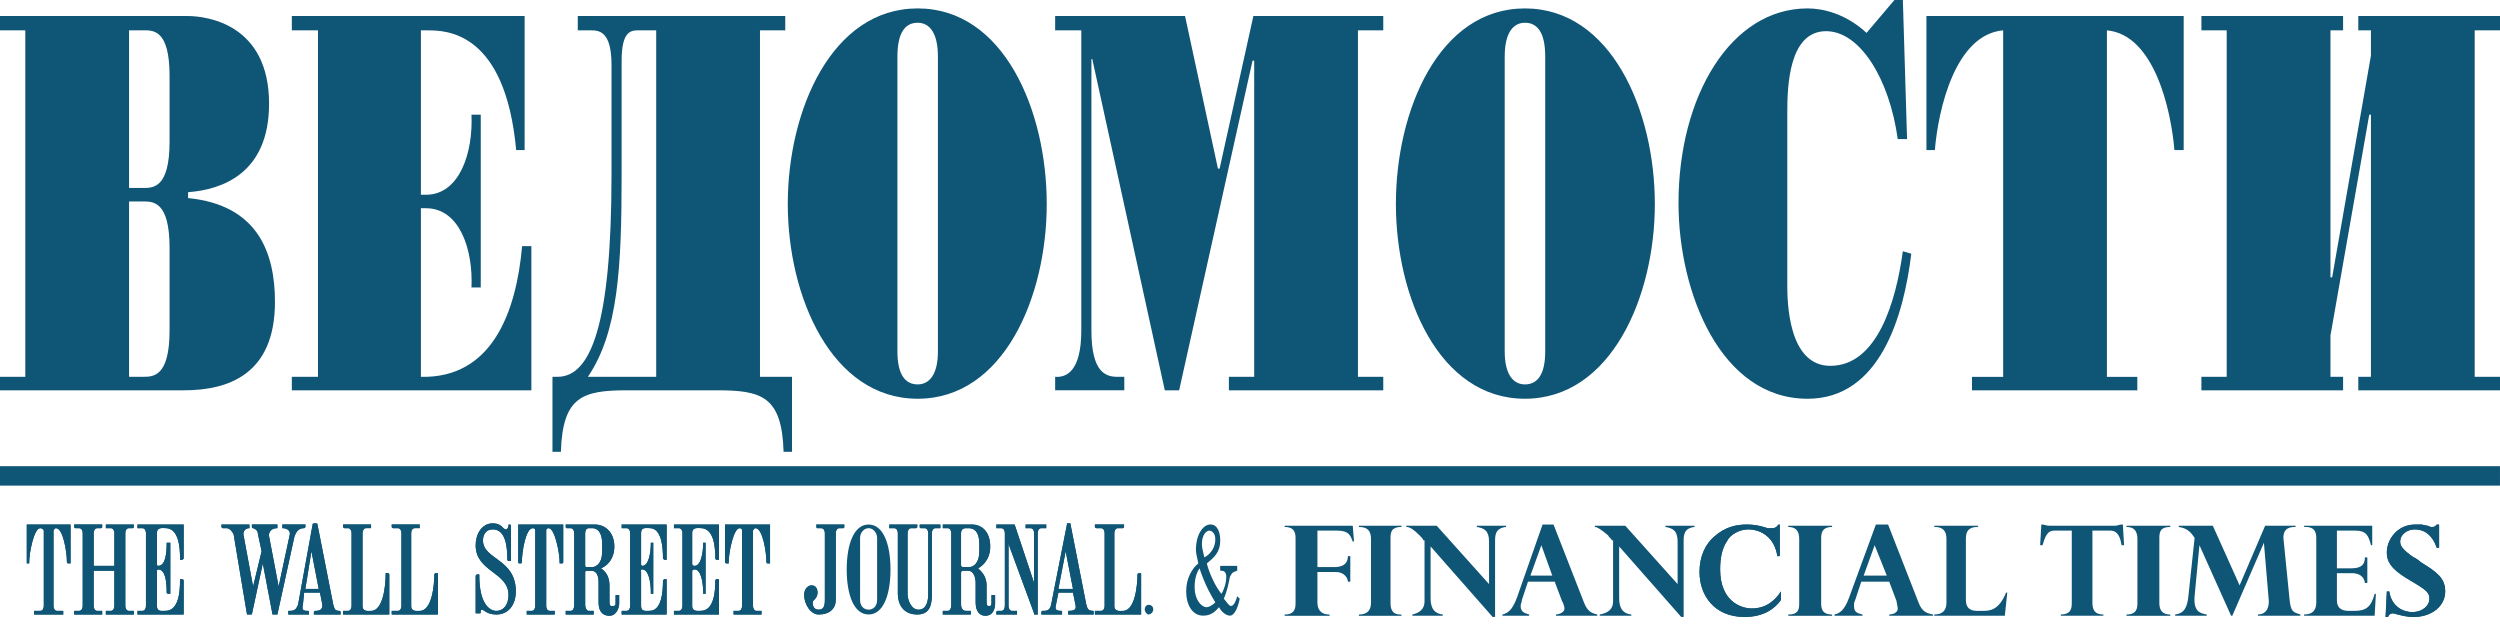
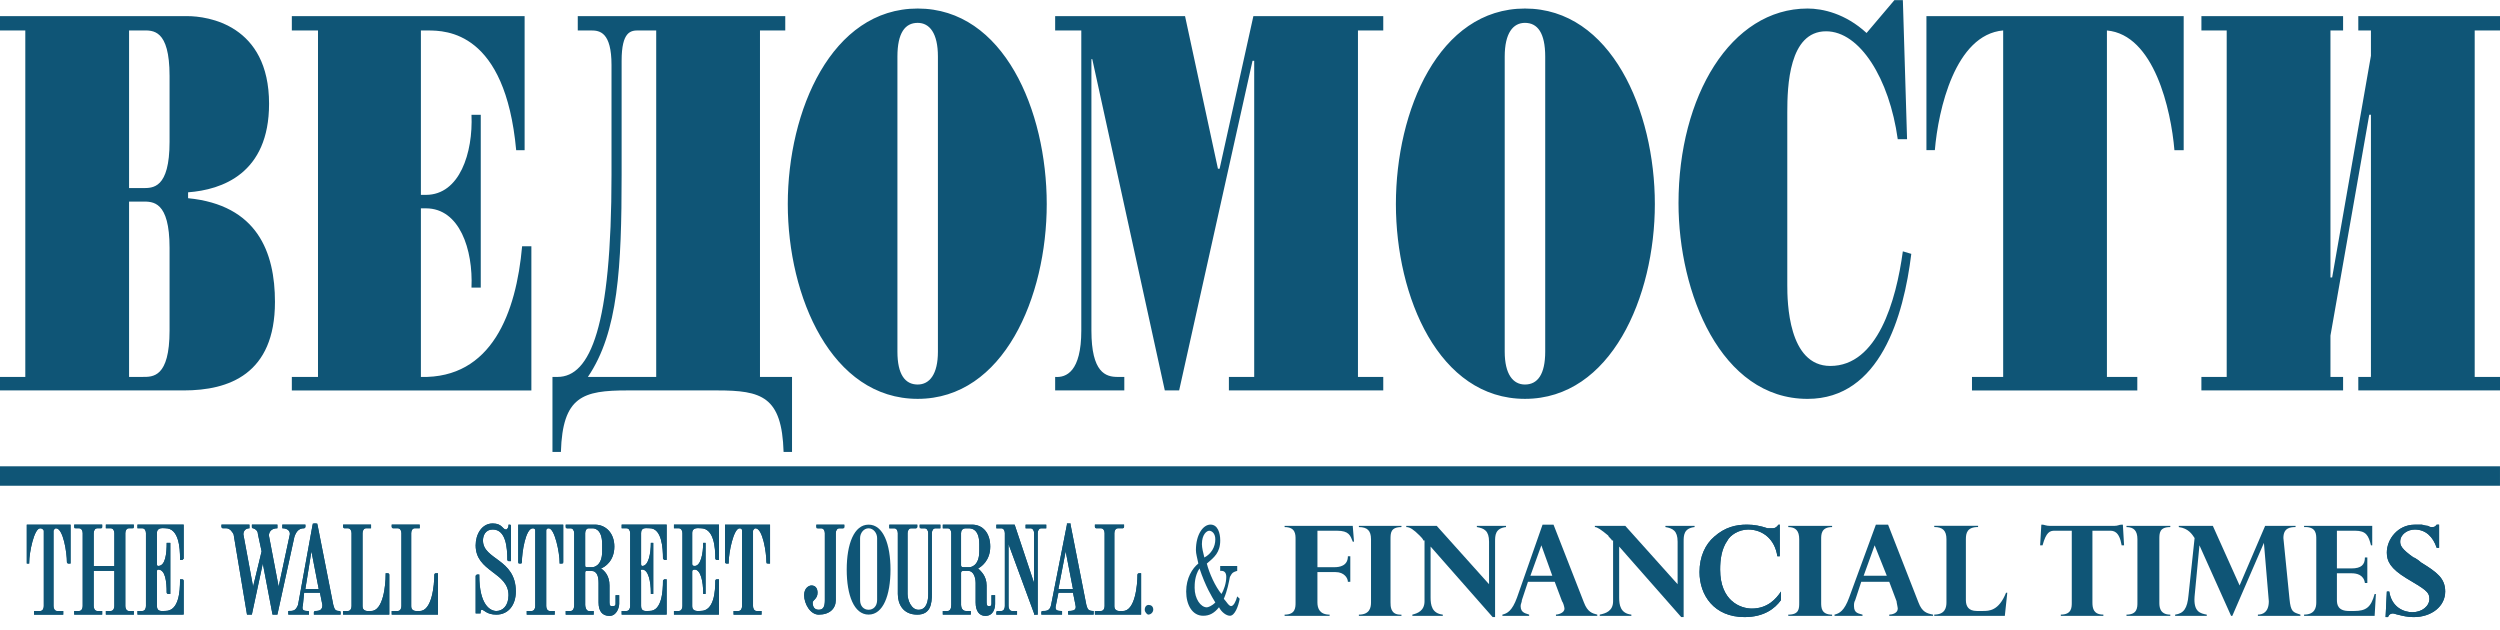
- <svg xmlns="http://www.w3.org/2000/svg" width="131" height="33" viewBox="0 0 131 33" fill="none">
+ <svg xmlns="http://www.w3.org/2000/svg" width="250" height="63" viewBox="0 0 131 33" fill="none">
  <path fill-rule="evenodd" clip-rule="evenodd" d="M130.999 25.447V24.428H0V25.447H81.34" fill="#0F5576" />
  <path fill-rule="evenodd" clip-rule="evenodd" d="M6.763 9.85V1.589H7.47C8.001 1.589 8.885 1.502 8.885 3.975V7.42C8.885 9.894 8.001 9.849 7.47 9.849H6.763V9.85ZM1.327 19.745H0V20.452H9.635C11.978 20.452 14.408 19.612 14.408 15.814C14.408 13.207 13.48 10.735 9.856 10.38V10.071C11.623 9.939 14.099 9.1 14.099 5.433C14.099 1.281 10.872 0.839 9.812 0.839H0V1.59H1.326V19.746L1.327 19.745ZM6.763 19.745V10.557H7.47C8.001 10.557 8.885 10.512 8.885 12.986V17.315C8.885 19.787 8.001 19.744 7.47 19.744H6.763V19.745ZM16.663 1.589H15.292V0.839H27.49V7.863H27.048C26.474 1.635 23.381 1.591 22.408 1.591H22.055V10.205H22.319C24.087 10.205 24.794 7.996 24.706 6.008H25.192V15.063H24.706C24.794 13.075 24.087 10.911 22.319 10.911H22.055V19.746C25.767 19.834 27.049 16.389 27.359 12.898H27.844V20.453H15.292V19.746H16.663V1.589ZM34.385 1.589V19.745H30.805C32.397 17.404 32.573 14.003 32.573 9.143V3.18C32.573 1.633 33.059 1.589 33.456 1.589H34.385V1.589ZM30.275 0.839V1.59H30.982C31.424 1.59 32.043 1.679 32.043 3.401V9.143C32.043 17.095 30.938 19.745 29.214 19.745H28.949V23.676H29.391C29.479 20.761 30.541 20.452 32.883 20.452H37.568C39.91 20.452 40.971 20.762 41.06 23.676H41.502V19.745H39.823V1.589H41.148V0.839H30.275V0.839Z" fill="#0F5576" />
  <path fill-rule="evenodd" clip-rule="evenodd" d="M47.025 2.959C47.025 1.723 47.423 1.192 48.086 1.192C48.705 1.192 49.147 1.723 49.147 2.959V18.42C49.147 19.612 48.705 20.143 48.086 20.143C47.423 20.143 47.025 19.612 47.025 18.42V2.959ZM41.28 10.689C41.28 15.549 43.578 20.894 48.087 20.894C52.595 20.894 54.849 15.549 54.849 10.689C54.849 5.787 52.595 0.441 48.087 0.441C43.578 0.441 41.28 5.787 41.28 10.689ZM57.235 3.092H57.19V17.316C57.19 19.524 57.942 19.745 58.561 19.745H58.914V20.451H55.29V19.745C55.864 19.788 56.66 19.479 56.66 17.316V1.589H55.29V0.839H62.096L63.82 8.834H63.908L65.677 0.839H72.483V1.589H71.157V19.745H72.483V20.452H64.394V19.745H65.72V3.18H65.632L61.787 20.452H61.036L57.235 3.092ZM78.847 2.959C78.847 1.723 79.288 1.192 79.907 1.192C80.571 1.192 80.969 1.723 80.969 2.959V18.42C80.969 19.612 80.571 20.143 79.907 20.143C79.288 20.143 78.847 19.612 78.847 18.42V2.959ZM73.145 10.689C73.145 15.549 75.399 20.894 79.907 20.894C84.415 20.894 86.714 15.549 86.714 10.689C86.714 5.787 84.415 0.441 79.907 0.441C75.399 0.441 73.145 5.787 73.145 10.689ZM99.93 7.288H99.442C99.001 4.108 97.454 1.634 95.686 1.634C93.742 1.634 93.654 4.505 93.654 5.875V14.93C93.654 15.813 93.699 19.17 95.908 19.17C98.383 19.17 99.355 15.77 99.709 13.164L100.152 13.296C99.753 16.565 98.517 20.895 94.716 20.895C90.163 20.895 87.954 15.328 87.954 10.645C87.954 5.036 90.694 0.441 94.716 0.441C95.511 0.441 96.704 0.706 97.808 1.723L99.268 0H99.71L99.93 7.288ZM104.966 1.589C102.448 1.81 101.564 5.742 101.386 7.862H100.945V0.839H114.425V7.863H113.94C113.762 5.743 112.878 1.812 110.403 1.591V19.747H111.995V20.453H103.332V19.747H104.966V1.589ZM116.68 1.589H115.354V0.839H122.778V1.589H122.116V14.533H122.205L124.237 2.915V1.589H123.575V0.839H131V1.589H129.674V19.745H131V20.452H123.575V19.745H124.237V6.007H124.149L122.116 17.581V19.745H122.778V20.452H115.353V19.745H116.679V1.589H116.68Z" fill="#0F5576" />
  <path fill-rule="evenodd" clip-rule="evenodd" d="M3.697 29.523H3.57C3.57 29.523 3.506 29.523 3.506 29.46C3.506 28.95 3.315 27.677 2.932 27.677C2.868 27.677 2.804 27.742 2.804 27.804V31.754C2.804 31.883 2.868 32.011 2.996 32.011H3.314V32.201H1.785V32.011H2.105C2.232 32.011 2.295 31.884 2.295 31.754V27.804C2.295 27.741 2.231 27.677 2.105 27.677C1.786 27.677 1.531 28.95 1.531 29.46V29.523H1.403V27.485H3.698V29.46L3.697 29.523Z" fill="#0F5576" />
  <path d="M3.697 29.523H3.57L3.506 29.46C3.506 28.95 3.315 27.677 2.932 27.677C2.868 27.677 2.804 27.804 2.804 27.804V31.754C2.804 31.883 2.868 32.011 2.996 32.011H3.314V32.201H1.785V32.011H2.105C2.232 32.011 2.295 31.884 2.295 31.754V27.804C2.295 27.804 2.231 27.677 2.105 27.677C1.786 27.677 1.531 28.95 1.531 29.46V29.523H1.403V27.485H3.698V29.523H3.697Z" fill="#0F5576" />
  <path fill-rule="evenodd" clip-rule="evenodd" d="M6.949 32.2H5.546V32.01H5.802C5.929 32.01 5.992 31.883 5.992 31.753V29.907H4.909V31.753C4.909 31.882 4.973 32.01 5.1 32.01H5.355V32.2H3.888V32.01H4.143C4.27 32.01 4.333 31.883 4.333 31.753V27.93C4.333 27.803 4.269 27.676 4.143 27.676H3.952C3.888 27.676 3.888 27.676 3.888 27.61V27.483H5.355V27.61C5.355 27.676 5.355 27.676 5.291 27.676H5.1C4.973 27.676 4.91 27.803 4.91 27.93V29.652H5.993V27.93C5.993 27.803 5.929 27.676 5.802 27.676H5.546V27.484H7.013V27.611C7.013 27.676 7.013 27.676 6.949 27.676H6.758C6.63 27.676 6.567 27.803 6.567 27.931V31.754C6.567 31.883 6.632 32.011 6.758 32.011H7.013V32.201H6.949V32.2Z" fill="#0F5576" />
  <path d="M6.949 32.2H5.546V32.01H5.802C5.929 32.01 5.992 31.883 5.992 31.753V29.907H4.909V31.753C4.909 31.882 4.973 32.01 5.1 32.01H5.355V32.2H3.888V32.01H4.143C4.27 32.01 4.333 31.883 4.333 31.753V27.93C4.333 27.803 4.269 27.676 4.143 27.676H3.952L3.888 27.61V27.483H5.355V27.61L5.291 27.676H5.1C4.973 27.676 4.91 27.803 4.91 27.93V29.652H5.993V27.93C5.993 27.803 5.929 27.676 5.802 27.676H5.546V27.484H7.013V27.611L6.949 27.676H6.758C6.63 27.676 6.567 27.803 6.567 27.931V31.754C6.567 31.883 6.632 32.011 6.758 32.011H7.013V32.201H6.949V32.2Z" fill="#0F5576" />
  <path fill-rule="evenodd" clip-rule="evenodd" d="M9.562 32.2H7.204V32.01H7.457C7.586 32.01 7.648 31.883 7.648 31.753V27.93C7.648 27.803 7.584 27.676 7.457 27.676H7.203V27.484H9.625V29.267L9.561 29.333H9.434V29.267C9.434 28.694 9.37 27.674 8.67 27.674C8.543 27.674 8.223 27.609 8.223 27.929V29.522C8.223 29.587 8.223 29.651 8.287 29.651C8.669 29.651 8.734 29.012 8.734 28.439H8.925V31.116H8.797C8.733 31.116 8.733 31.05 8.733 31.05C8.733 30.477 8.669 29.839 8.287 29.839C8.223 29.839 8.223 29.904 8.223 29.968V31.75C8.223 32.069 8.478 32.007 8.669 32.007C9.371 32.007 9.433 30.988 9.433 30.413V30.35H9.561C9.625 30.35 9.625 30.413 9.625 30.413V32.197H9.561V32.2H9.562Z" fill="#0F5576" />
  <path d="M9.562 32.2H7.204V32.01H7.457C7.586 32.01 7.648 31.883 7.648 31.753V27.93C7.648 27.803 7.584 27.676 7.457 27.676H7.203V27.484H9.625V29.267L9.561 29.333H9.434V29.267C9.434 28.694 9.37 27.674 8.67 27.674C8.543 27.674 8.223 27.609 8.223 27.929V29.522C8.223 29.587 8.223 29.651 8.287 29.651C8.669 29.651 8.734 29.012 8.734 28.439H8.925V31.116H8.797L8.733 31.05C8.733 30.477 8.669 29.839 8.287 29.839C8.223 29.839 8.223 29.904 8.223 29.968V31.75C8.223 32.069 8.478 32.007 8.669 32.007C9.371 32.007 9.433 30.988 9.433 30.413V30.35H9.561L9.625 30.413V32.197H9.561V32.2H9.562Z" fill="#0F5576" />
  <path fill-rule="evenodd" clip-rule="evenodd" d="M15.936 27.677C15.746 27.677 15.555 27.742 15.427 28.123L14.535 32.199H14.28L13.771 29.523L13.197 32.199H12.943L12.241 27.995C12.177 27.868 12.05 27.676 11.859 27.676H11.669C11.669 27.676 11.604 27.676 11.604 27.611V27.484H13.072V27.676C12.881 27.676 12.753 27.803 12.753 27.994L13.262 30.733L13.708 28.886L13.517 27.994C13.517 27.867 13.453 27.74 13.263 27.676C13.198 27.676 13.198 27.676 13.198 27.61V27.483H14.537V27.675C14.218 27.675 14.091 27.867 14.091 28.057L14.601 30.733L15.174 28.057C15.238 27.867 15.11 27.675 14.793 27.675V27.483H16.004V27.61C16 27.677 15.936 27.677 15.936 27.677Z" fill="#0F5576" />
  <path d="M15.936 27.677C15.746 27.677 15.555 27.742 15.427 28.123L14.535 32.199H14.28L13.771 29.523L13.197 32.199H12.943L12.241 27.995C12.177 27.868 12.05 27.676 11.859 27.676H11.669L11.604 27.611V27.484H13.072V27.676C12.881 27.676 12.753 27.803 12.753 27.994L13.262 30.733L13.708 28.886L13.517 27.994C13.517 27.867 13.453 27.74 13.263 27.676L13.198 27.61V27.483H14.537V27.675C14.218 27.675 14.091 27.867 14.091 28.057L14.601 30.733L15.174 28.057C15.238 27.867 15.11 27.675 14.793 27.675V27.483H16.004V27.61L15.936 27.677Z" fill="#0F5576" />
  <path fill-rule="evenodd" clip-rule="evenodd" d="M16.701 30.861H16L16.319 28.887L16.701 30.861ZM17.848 32.2V32.073C17.848 32.01 17.848 32.01 17.784 32.01C17.53 32.01 17.53 31.883 17.465 31.692L16.636 27.485C16.636 27.422 16.636 27.422 16.572 27.422H16.445C16.381 27.422 16.381 27.422 16.381 27.485L15.617 31.692C15.489 32.01 15.362 32.01 15.107 32.01V32.2H16.192V32.073C16.192 32.01 16.192 32.01 16.127 32.01C15.873 32.01 15.809 31.945 15.873 31.692L15.937 31.053H16.766L16.893 31.692C16.893 31.946 16.766 32.01 16.51 32.01C16.51 32.01 16.447 32.01 16.447 32.073V32.2H17.848Z" fill="#0F5576" />
  <path d="M16.701 30.861H16L16.319 28.887L16.701 30.861ZM17.848 32.2V32.073L17.784 32.01C17.53 32.01 17.53 31.883 17.465 31.692L16.636 27.485L16.572 27.422H16.445L16.381 27.485L15.617 31.692C15.489 32.01 15.362 32.01 15.107 32.01V32.2H16.192V32.073L16.127 32.01C15.873 32.01 15.809 31.945 15.873 31.692L15.937 31.053H16.766L16.893 31.692C16.893 31.946 16.766 32.01 16.51 32.01L16.447 32.073V32.2H17.848Z" fill="#0F5576" />
  <path fill-rule="evenodd" clip-rule="evenodd" d="M20.335 32.2H17.977V32.01H18.231C18.36 32.01 18.422 31.883 18.422 31.753V27.93C18.422 27.803 18.358 27.676 18.231 27.676H18.041C18.041 27.676 17.977 27.676 17.977 27.61V27.483H19.444V27.675H19.188C19.061 27.675 18.997 27.802 18.997 27.93V31.753C18.997 32.071 19.315 32.01 19.444 32.01C20.081 32.01 20.208 30.672 20.208 30.098V30.033H20.336C20.4 30.033 20.4 30.098 20.4 30.098V32.199L20.335 32.2Z" fill="#0F5576" />
  <path d="M20.335 32.2H17.977V32.01H18.231C18.36 32.01 18.422 31.883 18.422 31.753V27.93C18.422 27.803 18.358 27.676 18.231 27.676H18.041L17.977 27.61V27.483H19.442V27.675H19.188C19.061 27.675 18.997 27.802 18.997 27.93V31.753C18.997 32.071 19.316 32.01 19.444 32.01C20.081 32.01 20.208 30.672 20.208 30.098V30.033H20.336L20.4 30.098V32.199L20.335 32.2Z" fill="#0F5576" />
  <path fill-rule="evenodd" clip-rule="evenodd" d="M22.885 32.2H20.525V32.01H20.844C20.972 32.01 21.035 31.883 21.035 31.753V27.93C21.035 27.803 20.971 27.676 20.844 27.676H20.59C20.59 27.676 20.525 27.676 20.525 27.61V27.483H21.992V27.675H21.738C21.609 27.675 21.547 27.802 21.547 27.93V31.753C21.547 32.071 21.866 32.01 21.994 32.01C22.631 32.01 22.759 30.672 22.759 30.098C22.759 30.098 22.759 30.033 22.823 30.033H22.95V32.199H22.885V32.2Z" fill="#0F5576" />
  <path d="M22.885 32.2H20.525V32.01H20.844C20.972 32.01 21.035 31.883 21.035 31.753V27.93C21.035 27.803 20.971 27.676 20.844 27.676H20.59L20.525 27.61V27.483H21.992V27.675H21.738C21.609 27.675 21.547 27.802 21.547 27.93V31.753C21.547 32.071 21.866 32.01 21.994 32.01C22.631 32.01 22.759 30.672 22.759 30.098L22.823 30.033H22.95V32.199H22.885V32.2Z" fill="#0F5576" />
  <path fill-rule="evenodd" clip-rule="evenodd" d="M26.008 32.2C25.498 32.2 25.37 31.945 25.244 31.945C25.18 31.945 25.18 32.072 25.18 32.137H24.924V30.162L24.988 30.099H25.116V30.162C25.116 31.692 25.69 32.011 26.009 32.011C26.327 32.011 26.646 31.754 26.646 31.181C26.646 29.971 24.924 29.971 24.924 28.569C24.924 27.996 25.243 27.423 25.817 27.423C26.327 27.423 26.327 27.741 26.518 27.741C26.583 27.741 26.645 27.613 26.645 27.55V27.485H26.71C26.774 27.485 26.774 27.485 26.774 27.55V29.396H26.647C26.583 29.396 26.583 29.334 26.583 29.334C26.583 28.695 26.518 27.74 25.817 27.74C25.436 27.74 25.308 28.056 25.308 28.314C25.308 29.333 27.03 29.268 27.03 30.99C27.028 31.69 26.645 32.2 26.008 32.2Z" fill="#0F5576" />
  <path d="M26.008 32.2C25.498 32.2 25.37 31.945 25.244 31.945C25.18 31.945 25.18 32.137 25.18 32.137H24.924V30.162L24.988 30.099H25.116V30.162C25.116 31.692 25.69 32.011 26.009 32.011C26.327 32.011 26.646 31.754 26.646 31.181C26.646 29.971 24.924 29.971 24.924 28.569C24.924 27.996 25.243 27.423 25.817 27.423C26.327 27.423 26.327 27.741 26.518 27.741C26.583 27.741 26.645 27.613 26.645 27.55V27.485H26.71L26.774 27.55V29.396H26.647L26.583 29.334C26.583 28.695 26.518 27.74 25.817 27.74C25.436 27.74 25.308 28.056 25.308 28.314C25.308 29.333 27.03 29.268 27.03 30.99C27.028 31.69 26.645 32.2 26.008 32.2Z" fill="#0F5576" />
  <path fill-rule="evenodd" clip-rule="evenodd" d="M29.451 29.523H29.324V29.46C29.324 28.95 29.068 27.677 28.75 27.677C28.622 27.677 28.622 27.742 28.622 27.804V31.754C28.622 31.883 28.686 32.011 28.812 32.011H29.067V32.201H27.6V32.011H27.856C27.983 32.011 28.047 31.884 28.047 31.754V27.804C28.047 27.741 28.047 27.677 27.92 27.677C27.537 27.677 27.346 28.95 27.346 29.46C27.346 29.523 27.346 29.523 27.282 29.523H27.218C27.154 29.523 27.154 29.523 27.154 29.46V27.485H29.513V29.46C29.514 29.523 29.514 29.523 29.451 29.523Z" fill="#0F5576" />
  <path d="M29.451 29.523H29.323V29.46C29.323 28.95 29.068 27.677 28.75 27.677C28.622 27.677 28.622 27.804 28.622 27.804V31.754C28.622 31.883 28.686 32.011 28.812 32.011H29.067V32.201H27.601V32.011H27.857C27.984 32.011 28.048 31.884 28.048 31.754V27.804C28.048 27.804 28.048 27.677 27.921 27.677C27.538 27.677 27.347 28.95 27.347 29.46L27.283 29.523H27.219L27.155 29.46V27.485H29.514V29.46L29.451 29.523Z" fill="#0F5576" />
  <path fill-rule="evenodd" clip-rule="evenodd" d="M31.554 28.887C31.554 29.652 31.108 29.715 31.045 29.715H30.726C30.663 29.715 30.663 29.652 30.663 29.588V27.931C30.663 27.805 30.726 27.677 30.854 27.677H31.044C31.108 27.677 31.553 27.677 31.553 28.505V28.887H31.554ZM32.446 31.627V31.181H32.256V31.627C32.256 31.754 32.192 31.754 32.065 31.754C32.001 31.754 31.937 31.754 31.937 31.564V30.672C31.937 30.162 31.682 29.907 31.491 29.78C31.682 29.715 32.192 29.396 32.192 28.634C32.192 27.932 31.746 27.485 31.172 27.485H29.643V27.612C29.643 27.677 29.643 27.677 29.707 27.677H29.897C30.024 27.677 30.088 27.805 30.088 27.932V31.692C30.088 31.884 30.024 32.011 29.897 32.011H29.643V32.201H31.11V32.011H30.855C30.727 32.011 30.664 31.819 30.664 31.692V30.035C30.664 29.973 30.664 29.909 30.727 29.909H30.983C31.302 29.909 31.365 30.227 31.365 30.547V31.566C31.365 32.013 31.555 32.267 31.938 32.267C32.319 32.264 32.446 31.819 32.446 31.627Z" fill="#0F5576" />
  <path d="M31.554 28.887C31.554 29.652 31.108 29.715 31.045 29.715H30.726C30.663 29.715 30.663 29.652 30.663 29.588V27.931C30.663 27.805 30.726 27.677 30.854 27.677H31.044C31.108 27.677 31.553 27.677 31.553 28.505V28.887H31.554ZM32.446 31.627V31.181H32.256V31.627C32.256 31.754 32.192 31.754 32.065 31.754C32.001 31.754 31.937 31.754 31.937 31.564V30.672C31.937 30.162 31.682 29.907 31.491 29.78C31.682 29.715 32.192 29.396 32.192 28.634C32.192 27.932 31.746 27.485 31.172 27.485H29.643V27.612L29.707 27.677H29.897C30.024 27.677 30.088 27.805 30.088 27.932V31.692C30.088 31.884 30.024 32.011 29.897 32.011H29.643V32.201H31.11V32.011H30.855C30.727 32.011 30.664 31.819 30.664 31.692V30.035C30.664 29.973 30.664 29.909 30.727 29.909H30.982C31.301 29.909 31.365 30.227 31.365 30.547V31.566C31.365 32.013 31.555 32.267 31.938 32.267C32.319 32.264 32.446 31.819 32.446 31.627Z" fill="#0F5576" />
  <path fill-rule="evenodd" clip-rule="evenodd" d="M34.869 32.2H32.575V32.01H32.829C32.958 32.01 33.021 31.883 33.021 31.753V27.93C33.021 27.803 32.957 27.676 32.829 27.676H32.575V27.484H34.933V29.333H34.804L34.74 29.267C34.74 28.694 34.676 27.674 34.04 27.674C33.849 27.674 33.593 27.609 33.593 27.929V29.522C33.593 29.587 33.593 29.651 33.657 29.651C33.976 29.651 34.104 29.012 34.104 28.439H34.231V31.116H34.104V31.05C34.104 30.477 33.976 29.839 33.657 29.839C33.529 29.839 33.593 29.904 33.593 29.968V31.75C33.593 32.069 33.848 32.007 34.04 32.007C34.677 32.007 34.74 30.988 34.74 30.413L34.804 30.35H34.933V32.197C34.933 32.2 34.933 32.2 34.869 32.2Z" fill="#0F5576" />
  <path d="M34.869 32.2H32.575V32.01H32.829C32.958 32.01 33.021 31.883 33.021 31.753V27.93C33.021 27.803 32.957 27.676 32.829 27.676H32.575V27.484H34.933V29.333H34.804L34.74 29.267C34.74 28.694 34.676 27.674 34.04 27.674C33.849 27.674 33.593 27.609 33.593 27.929V29.522C33.593 29.587 33.593 29.651 33.657 29.651C33.976 29.651 34.104 29.012 34.104 28.439H34.231V31.116H34.104V31.05C34.104 30.477 33.976 29.839 33.657 29.839C33.529 29.839 33.593 29.904 33.593 29.968V31.75C33.593 32.069 33.848 32.007 34.04 32.007C34.677 32.007 34.74 30.988 34.74 30.413L34.804 30.35H34.933V32.197H34.869V32.2Z" fill="#0F5576" />
  <path fill-rule="evenodd" clip-rule="evenodd" d="M37.61 32.2H35.315V32.01H35.57C35.698 32.01 35.76 31.883 35.76 31.753V27.93C35.76 27.803 35.696 27.676 35.57 27.676H35.315V27.484H37.674V29.333H37.546C37.482 29.333 37.482 29.267 37.482 29.267C37.482 28.694 37.418 27.674 36.718 27.674C36.591 27.674 36.271 27.609 36.271 27.929V29.522C36.271 29.587 36.271 29.651 36.4 29.651C36.718 29.651 36.846 29.012 36.846 28.439H36.973V31.116H36.846V31.05C36.846 30.477 36.718 29.839 36.4 29.839C36.271 29.839 36.271 29.904 36.271 29.968V31.75C36.271 32.069 36.59 32.007 36.718 32.007C37.419 32.007 37.482 30.988 37.482 30.413C37.482 30.413 37.482 30.35 37.546 30.35H37.674V32.197C37.674 32.2 37.674 32.2 37.61 32.2Z" fill="#0F5576" />
  <path d="M37.61 32.2H35.315V32.01H35.57C35.698 32.01 35.76 31.883 35.76 31.753V27.93C35.76 27.803 35.696 27.676 35.57 27.676H35.315V27.484H37.674V29.333H37.546L37.482 29.267C37.482 28.694 37.418 27.674 36.718 27.674C36.59 27.674 36.271 27.609 36.271 27.929V29.522C36.271 29.587 36.271 29.651 36.4 29.651C36.718 29.651 36.846 29.012 36.846 28.439H36.973V31.116H36.846V31.05C36.846 30.477 36.718 29.839 36.4 29.839C36.271 29.839 36.271 29.904 36.271 29.968V31.75C36.271 32.069 36.59 32.007 36.718 32.007C37.419 32.007 37.482 30.988 37.482 30.413L37.546 30.35H37.674V32.197H37.61V32.2Z" fill="#0F5576" />
  <path fill-rule="evenodd" clip-rule="evenodd" d="M40.351 29.523H40.224C40.16 29.523 40.16 29.523 40.16 29.46C40.16 28.95 39.969 27.677 39.586 27.677C39.522 27.677 39.458 27.742 39.458 27.804V31.754C39.458 31.883 39.522 32.011 39.65 32.011H39.905V32.201H38.439V32.011H38.694C38.822 32.011 38.884 31.884 38.884 31.754V27.804C38.884 27.741 38.884 27.677 38.757 27.677C38.438 27.677 38.184 28.95 38.184 29.46V29.523H38.055C38.055 29.523 37.991 29.523 37.991 29.46V27.485H40.35V29.46L40.351 29.523Z" fill="#0F5576" />
  <path d="M40.351 29.523H40.224L40.16 29.46C40.16 28.95 39.969 27.677 39.586 27.677C39.522 27.677 39.458 27.804 39.458 27.804V31.754C39.458 31.883 39.522 32.011 39.65 32.011H39.905V32.201H38.439V32.011H38.694C38.822 32.011 38.884 31.884 38.884 31.754V27.804C38.884 27.804 38.884 27.677 38.757 27.677C38.438 27.677 38.184 28.95 38.184 29.46V29.523H38.055L37.991 29.46V27.485H40.35V29.523H40.351Z" fill="#0F5576" />
  <path fill-rule="evenodd" clip-rule="evenodd" d="M44.176 27.677H43.985C43.857 27.677 43.795 27.804 43.795 27.931V31.437C43.795 31.883 43.476 32.2 42.902 32.2C42.456 32.2 42.137 31.627 42.137 31.18C42.137 30.799 42.392 30.673 42.52 30.673C42.711 30.673 42.839 30.8 42.839 31.054C42.839 31.373 42.584 31.438 42.584 31.564C42.584 31.754 42.648 31.946 42.903 31.946C43.158 31.946 43.222 31.754 43.222 31.438V27.933C43.222 27.806 43.158 27.678 43.031 27.678H42.841C42.777 27.678 42.777 27.678 42.777 27.613V27.486H44.242V27.613C44.239 27.677 44.239 27.677 44.176 27.677Z" fill="#0F5576" />
  <path d="M44.176 27.677H43.985C43.857 27.677 43.795 27.804 43.795 27.931V31.437C43.795 31.883 43.476 32.2 42.902 32.2C42.456 32.2 42.137 31.627 42.137 31.18C42.137 30.799 42.392 30.673 42.52 30.673C42.711 30.673 42.839 30.8 42.839 31.054C42.839 31.373 42.584 31.438 42.584 31.564C42.584 31.754 42.648 31.946 42.903 31.946C43.158 31.946 43.222 31.754 43.222 31.438V27.933C43.222 27.806 43.158 27.678 43.031 27.678H42.841L42.777 27.613V27.486H44.242V27.613L44.176 27.677Z" fill="#0F5576" />
  <path fill-rule="evenodd" clip-rule="evenodd" d="M45.961 31.437C45.961 31.753 45.77 31.945 45.514 31.945C45.259 31.945 45.068 31.753 45.068 31.437V28.187C45.068 27.93 45.259 27.677 45.514 27.677C45.77 27.677 45.961 27.931 45.961 28.187V31.437ZM46.662 29.842C46.662 28.504 46.28 27.485 45.515 27.485C44.751 27.485 44.368 28.505 44.368 29.842C44.368 31.179 44.749 32.199 45.515 32.199C46.28 32.2 46.662 31.18 46.662 29.842Z" fill="#0F5576" />
  <path fill-rule="evenodd" clip-rule="evenodd" d="M49.276 27.677H49.021C48.892 27.677 48.83 27.804 48.83 27.931V31.118C48.83 31.626 48.766 32.2 48.066 32.2C47.301 32.2 47.046 31.627 47.046 31.118V27.931C47.046 27.805 46.982 27.677 46.856 27.677H46.599V27.485H48.066V27.612C48.066 27.677 48.002 27.677 48.002 27.677H47.747C47.62 27.677 47.556 27.805 47.556 27.932V31.119C47.556 31.438 47.747 31.947 48.13 31.947C48.576 31.947 48.639 31.439 48.639 31.119V27.932C48.639 27.805 48.575 27.677 48.449 27.677H48.255C48.191 27.677 48.191 27.677 48.191 27.612V27.485H49.276V27.677Z" fill="#0F5576" />
  <path d="M49.276 27.677H49.021C48.892 27.677 48.83 27.804 48.83 27.931V31.118C48.83 31.626 48.766 32.2 48.066 32.2C47.301 32.2 47.046 31.627 47.046 31.118V27.931C47.046 27.805 46.982 27.677 46.856 27.677H46.599V27.485H48.066V27.612L48.002 27.677H47.747C47.62 27.677 47.556 27.805 47.556 27.932V31.119C47.556 31.438 47.747 31.947 48.13 31.947C48.576 31.947 48.639 31.439 48.639 31.119V27.932C48.639 27.805 48.575 27.677 48.449 27.677H48.255L48.191 27.612V27.485H49.276V27.677Z" fill="#0F5576" />
  <path fill-rule="evenodd" clip-rule="evenodd" d="M51.314 28.887C51.314 29.652 50.868 29.715 50.805 29.715H50.486C50.359 29.715 50.359 29.652 50.359 29.588V27.931C50.359 27.805 50.423 27.677 50.614 27.677H50.742C50.869 27.677 51.316 27.677 51.316 28.505V28.887H51.314ZM52.144 31.627V31.181H51.952V31.627C51.952 31.754 51.888 31.754 51.825 31.754C51.761 31.754 51.697 31.754 51.697 31.564V30.672C51.697 30.162 51.379 29.907 51.251 29.78C51.379 29.715 51.888 29.396 51.888 28.634C51.888 27.932 51.505 27.485 50.932 27.485H49.401V27.677H49.656C49.783 27.677 49.846 27.804 49.846 27.931V31.692C49.846 31.883 49.782 32.01 49.656 32.01H49.401V32.2H50.868V32.01H50.613C50.423 32.01 50.358 31.819 50.358 31.692V30.035C50.358 29.972 50.358 29.908 50.486 29.908H50.74C50.995 29.908 51.122 30.227 51.122 30.546V31.566C51.122 32.012 51.312 32.266 51.631 32.266C52.08 32.264 52.144 31.819 52.144 31.627Z" fill="#0F5576" />
  <path d="M51.314 28.887C51.314 29.652 50.868 29.715 50.805 29.715H50.486C50.358 29.715 50.358 29.652 50.358 29.588V27.931C50.358 27.805 50.422 27.677 50.613 27.677H50.741C50.868 27.677 51.314 27.677 51.314 28.505V28.887ZM52.144 31.627V31.181H51.953V31.627C51.953 31.754 51.889 31.754 51.826 31.754C51.762 31.754 51.698 31.754 51.698 31.564V30.672C51.698 30.162 51.38 29.907 51.252 29.78C51.38 29.715 51.89 29.396 51.89 28.634C51.89 27.932 51.507 27.485 50.934 27.485H49.403V27.677H49.657C49.785 27.677 49.848 27.804 49.848 27.931V31.692C49.848 31.883 49.784 32.01 49.657 32.01H49.403V32.2H50.87V32.01H50.615C50.425 32.01 50.361 31.819 50.361 31.692V30.035C50.361 29.972 50.361 29.908 50.489 29.908H50.743C50.998 29.908 51.125 30.227 51.125 30.546V31.566C51.125 32.012 51.316 32.266 51.634 32.266C52.08 32.264 52.144 31.819 52.144 31.627Z" fill="#0F5576" />
  <path fill-rule="evenodd" clip-rule="evenodd" d="M54.821 27.677H54.566C54.438 27.677 54.376 27.804 54.376 27.931V32.201H54.185V32.138L52.847 28.505V31.754C52.847 31.883 52.911 32.011 53.037 32.011H53.293V32.201H52.209V32.074C52.209 32.011 52.209 32.011 52.273 32.011H52.464C52.591 32.011 52.654 31.884 52.654 31.754V27.931C52.654 27.805 52.59 27.677 52.464 27.677H52.209V27.485H53.167L54.187 30.545V27.931C54.187 27.805 54.122 27.677 53.996 27.677H53.741V27.485H54.824V27.677H54.821Z" fill="#0F5576" />
  <path d="M54.821 27.677H54.566C54.438 27.677 54.376 27.804 54.376 27.931V32.201H54.185V32.138L52.847 28.505V31.754C52.847 31.883 52.911 32.011 53.037 32.011H53.293V32.201H52.209V32.074L52.273 32.011H52.464C52.591 32.011 52.654 31.884 52.654 31.754V27.931C52.654 27.805 52.59 27.677 52.464 27.677H52.209V27.485H53.167L54.187 30.545V27.931C54.187 27.805 54.122 27.677 53.996 27.677H53.741V27.485H54.824V27.677H54.821Z" fill="#0F5576" />
  <path fill-rule="evenodd" clip-rule="evenodd" d="M56.224 30.861H55.459L55.841 28.887L56.224 30.861ZM57.308 32.2V32.073V32.01C56.989 32.01 56.989 31.883 56.925 31.692L56.097 27.485V27.422H55.907V27.485L55.078 31.692C55.014 32.01 54.822 32.01 54.632 32.01C54.568 32.01 54.568 32.01 54.568 32.073V32.2H55.652V32.073V32.01C55.333 32.01 55.269 31.945 55.333 31.692L55.461 31.053H56.225L56.354 31.692C56.418 31.946 56.289 32.01 55.972 32.01V32.2H57.308Z" fill="#0F5576" />
  <path d="M56.224 30.861H55.46L55.841 28.887L56.224 30.861ZM57.307 32.2V32.01C56.989 32.01 56.989 31.883 56.925 31.692L56.097 27.485V27.422H55.907V27.485L55.077 31.692C55.013 32.01 54.823 32.01 54.632 32.01L54.567 32.073V32.2H55.651V32.01C55.333 32.01 55.269 31.945 55.333 31.692L55.461 31.053H56.225L56.353 31.692C56.417 31.946 56.289 32.01 55.97 32.01V32.2H57.307Z" fill="#0F5576" />
  <path fill-rule="evenodd" clip-rule="evenodd" d="M59.73 32.2H57.372V32.01H57.69C57.819 32.01 57.882 31.883 57.882 31.753V27.93C57.882 27.803 57.818 27.676 57.69 27.676H57.436C57.436 27.676 57.372 27.676 57.372 27.61V27.483H58.901V27.61C58.901 27.676 58.837 27.676 58.837 27.676H58.583C58.456 27.676 58.392 27.803 58.392 27.93V31.753C58.392 32.072 58.711 32.01 58.839 32.01C59.476 32.01 59.603 30.672 59.603 30.099C59.603 30.099 59.603 30.034 59.667 30.034H59.795V32.2H59.73Z" fill="#0F5576" />
  <path d="M59.73 32.2H57.372V32.01H57.69C57.819 32.01 57.882 31.883 57.882 31.753V27.93C57.882 27.803 57.818 27.676 57.69 27.676H57.436L57.372 27.61V27.483H58.901V27.61L58.837 27.676H58.583C58.456 27.676 58.392 27.803 58.392 27.93V31.753C58.392 32.072 58.711 32.01 58.839 32.01C59.476 32.01 59.603 30.672 59.603 30.099L59.667 30.034H59.795V32.2H59.73Z" fill="#0F5576" />
  <path fill-rule="evenodd" clip-rule="evenodd" d="M60.176 32.2C60.112 32.2 59.985 32.073 59.985 31.945C59.985 31.754 60.112 31.691 60.176 31.691C60.304 31.691 60.431 31.754 60.431 31.945C60.421 32.082 60.313 32.19 60.176 32.2Z" fill="#0F5576" />
  <path fill-rule="evenodd" clip-rule="evenodd" d="M70.95 28.377H70.885C70.758 28.058 70.693 27.804 70.057 27.804H69.034V29.715H69.927C70.184 29.715 70.629 29.652 70.629 29.142H70.756V30.48H70.629C70.629 30.288 70.437 29.972 69.99 29.972H69.033V31.565C69.033 31.884 69.162 32.201 69.671 32.201V32.267H67.314V32.201C67.887 32.201 67.887 31.82 67.887 31.565V28.251C67.887 27.997 67.887 27.613 67.314 27.613V27.55H70.884L70.95 28.377ZM71.205 27.55H73.436V27.613C72.863 27.613 72.863 27.931 72.863 28.251V31.565C72.863 31.755 72.862 32.201 73.371 32.201H73.436V32.267H71.205V32.201C71.778 32.201 71.841 31.82 71.841 31.565V28.251C71.841 27.805 71.651 27.613 71.205 27.613V27.55ZM78.026 30.607V28.377C78.026 27.804 77.769 27.677 77.387 27.612V27.549H78.915V27.612C78.342 27.677 78.342 28.058 78.342 28.377V32.329H78.215L74.963 28.634V31.308C74.963 31.692 75.029 32.138 75.602 32.2V32.265H74.008V32.2C74.263 32.137 74.645 32.01 74.645 31.5V28.315H74.582C74.582 28.25 74.455 28.124 74.39 28.058C74.071 27.742 73.882 27.612 73.689 27.612V27.549H75.284L78.026 30.607ZM87.907 30.607V28.377C87.907 27.804 87.65 27.677 87.268 27.612V27.549H88.796V27.612C88.223 27.677 88.223 28.058 88.223 28.377V32.329H88.096L84.844 28.634V31.308C84.844 31.692 84.91 32.138 85.483 32.2V32.265H83.826V32.2C84.144 32.137 84.526 32.01 84.526 31.5V28.315H84.463C84.463 28.25 84.272 28.124 84.272 28.058C83.89 27.742 83.698 27.612 83.571 27.612V27.549H85.165L87.907 30.607ZM82.998 31.564C83.189 32.072 83.444 32.137 83.698 32.2V32.265H81.532V32.2C81.595 32.2 81.978 32.137 81.978 31.884C81.978 31.819 81.913 31.565 81.851 31.5L81.467 30.48H80.066L79.747 31.438C79.747 31.564 79.681 31.627 79.681 31.754C79.681 32.138 80 32.138 80.128 32.2V32.265H78.726V32.2C78.981 32.137 79.234 32.01 79.491 31.308L80.83 27.485H81.404L82.998 31.564ZM81.34 30.162L80.767 28.569L80.193 30.162H81.34Z" fill="#0F5576" />
  <path fill-rule="evenodd" clip-rule="evenodd" d="M93.133 29.142C93.006 28.25 92.367 27.741 91.604 27.741C91.093 27.741 90.646 28.057 90.52 28.314C90.201 28.76 90.136 29.334 90.136 29.842C90.136 31.499 91.22 31.883 91.793 31.883C92.624 31.883 93.07 31.372 93.324 30.991V31.437C93.006 31.883 92.432 32.329 91.412 32.329C89.818 32.329 89.054 31.18 89.054 29.972C89.054 29.142 89.373 28.505 89.819 28.123C90.393 27.613 90.966 27.485 91.54 27.485C91.922 27.485 92.24 27.55 92.624 27.676H92.879C93.07 27.676 93.133 27.549 93.197 27.485H93.26V29.141L93.133 29.142Z" fill="#0F5576" />
  <path d="M93.133 29.142C93.006 28.25 92.367 27.741 91.604 27.741C91.093 27.741 90.646 28.057 90.52 28.314C90.201 28.76 90.136 29.334 90.136 29.842C90.136 31.499 91.22 31.883 91.793 31.883C92.624 31.883 93.07 31.372 93.324 30.991V31.437C93.006 31.883 92.432 32.329 91.412 32.329C89.818 32.329 89.054 31.18 89.054 29.972C89.054 29.142 89.373 28.505 89.819 28.123C90.393 27.613 90.966 27.485 91.54 27.485C91.922 27.485 92.24 27.55 92.624 27.676H92.879C93.07 27.676 93.133 27.549 93.197 27.485H93.26V29.141L93.133 29.142Z" fill="#0F5576" />
  <path fill-rule="evenodd" clip-rule="evenodd" d="M93.706 27.55H96.002V27.613C95.429 27.613 95.429 27.997 95.429 28.251V31.565C95.429 31.82 95.429 32.201 96.002 32.201V32.267H93.706V32.201C94.279 32.201 94.279 31.885 94.279 31.565V28.251C94.279 27.805 94.09 27.613 93.706 27.613V27.55ZM100.528 31.564C100.72 32.072 100.974 32.137 101.293 32.2V32.265H98.997V32.2C99.126 32.2 99.443 32.137 99.443 31.884C99.443 31.819 99.38 31.565 99.38 31.5L98.996 30.48H97.53L97.214 31.438C97.149 31.564 97.149 31.627 97.149 31.754C97.149 32.138 97.403 32.138 97.595 32.2V32.265H96.129V32.2C96.384 32.137 96.638 32.01 96.895 31.308L98.296 27.485H98.935L100.528 31.564ZM98.868 30.162L98.232 28.569L97.656 30.162H98.868ZM101.355 32.264V32.198C101.931 32.198 101.994 31.817 101.994 31.562V28.248C101.994 27.802 101.802 27.61 101.355 27.61V27.547H103.651V27.61C103.078 27.61 103.012 27.928 103.012 28.248V31.436C103.012 31.752 103.139 32.009 103.586 32.009H103.905C104.223 32.009 104.735 32.009 105.117 31.052H105.182L105.053 32.264H101.355ZM110.791 27.55C110.981 27.55 111.046 27.485 111.173 27.485H111.238L111.301 28.568H111.174C111.047 27.803 110.728 27.803 110.535 27.803H109.643V31.563C109.643 31.882 109.708 32.199 110.216 32.199V32.265H107.987V32.199C108.561 32.199 108.561 31.818 108.561 31.563V27.803H107.669C107.411 27.803 107.222 27.869 107.03 28.568H106.903L106.966 27.485H107.031C107.096 27.485 107.223 27.55 107.413 27.55H110.791ZM111.428 27.55H113.724V27.613C113.15 27.613 113.15 27.931 113.15 28.251V31.565C113.15 31.755 113.15 32.201 113.724 32.201V32.267H111.428V32.201C112.001 32.201 112.001 31.82 112.001 31.565V28.251C112.001 27.805 111.811 27.613 111.428 27.613V27.55ZM120.289 27.612C119.97 27.612 119.65 27.677 119.65 28.187L119.969 31.372C120.034 32.072 120.16 32.072 120.542 32.199V32.265H118.313V32.199C118.568 32.199 118.886 32.072 118.886 31.499L118.629 28.441L116.974 32.264H116.908L115.251 28.569L114.996 31.246C114.931 32.074 115.315 32.138 115.635 32.201V32.266H113.977V32.201C114.424 32.138 114.616 31.884 114.678 31.181L114.997 28.188C114.87 27.997 114.678 27.678 114.169 27.613V27.55H115.953L117.355 30.672L118.693 27.55H120.287V27.612H120.289ZM124.305 28.569H124.239C124.112 28.058 123.985 27.804 123.411 27.804H122.454V29.779H123.219C123.729 29.779 123.921 29.587 123.921 29.206H124.048V30.544H123.921C123.856 30.098 123.475 30.034 123.219 30.034H122.454V31.437C122.454 31.692 122.519 32.01 123.092 32.01H123.347C123.986 32.01 124.239 31.819 124.431 31.118H124.497L124.431 32.265H120.734V32.199C121.308 32.199 121.373 31.818 121.373 31.563V28.25C121.373 27.995 121.373 27.611 120.8 27.611H120.734V27.548H124.305V28.569Z" fill="#0F5576" />
  <path fill-rule="evenodd" clip-rule="evenodd" d="M127.682 28.696C127.491 28.122 127.109 27.741 126.535 27.741C126.151 27.741 125.77 27.995 125.77 28.377C125.77 28.569 125.836 28.761 126.471 29.207C126.536 29.207 126.79 29.397 126.855 29.462C127.683 29.972 128.129 30.289 128.129 30.992C128.129 31.755 127.428 32.33 126.471 32.33C126.153 32.33 125.898 32.265 125.643 32.201C125.578 32.201 125.451 32.138 125.389 32.138C125.323 32.138 125.197 32.138 125.131 32.33H125.004L125.07 30.992H125.197C125.324 31.82 125.962 32.074 126.409 32.074C126.917 32.074 127.301 31.755 127.301 31.373C127.301 30.992 127.044 30.863 126.089 30.29C125.258 29.782 125.069 29.398 125.069 28.952C125.069 28.252 125.643 27.487 126.535 27.487H126.917C126.982 27.552 127.171 27.552 127.235 27.552C127.301 27.615 127.427 27.615 127.427 27.615C127.617 27.615 127.617 27.552 127.682 27.488H127.809V28.7H127.684L127.682 28.696Z" fill="#0F5576" />
  <path d="M127.682 28.696C127.491 28.122 127.109 27.741 126.535 27.741C126.151 27.741 125.77 27.995 125.77 28.377C125.77 28.569 125.836 28.761 126.471 29.207C126.536 29.207 126.79 29.397 126.855 29.462C127.683 29.972 128.129 30.289 128.129 30.992C128.129 31.755 127.428 32.33 126.471 32.33C126.153 32.33 125.898 32.265 125.643 32.201C125.643 32.201 125.451 32.138 125.389 32.138C125.389 32.138 125.197 32.138 125.131 32.33H125.004L125.07 30.992H125.197C125.324 31.82 125.962 32.074 126.409 32.074C126.917 32.074 127.301 31.755 127.301 31.373C127.301 30.992 127.044 30.863 126.089 30.29C125.258 29.782 125.069 29.398 125.069 28.952C125.069 28.252 125.643 27.487 126.535 27.487H126.917L127.235 27.552C127.301 27.615 127.427 27.615 127.427 27.615C127.617 27.615 127.617 27.552 127.682 27.488H127.809V28.7H127.684L127.682 28.696Z" fill="#0F5576" />
  <path fill-rule="evenodd" clip-rule="evenodd" d="M62.854 29.78C63.173 30.735 63.491 31.245 63.683 31.564C63.493 31.754 63.3 31.818 63.237 31.818C62.918 31.818 62.599 31.372 62.599 30.799C62.599 30.607 62.599 30.162 62.854 29.78ZM64.83 31.245C64.766 31.5 64.64 31.753 64.511 31.753C64.383 31.753 64.255 31.499 64.128 31.372C64.319 30.925 64.383 30.544 64.447 30.225C64.576 29.971 64.638 29.971 64.83 29.907V29.652H63.938V29.907H64.002C64.13 29.907 64.257 29.972 64.257 30.225C64.257 30.544 64.13 30.925 64.002 31.117C63.683 30.733 63.364 30.034 63.238 29.524C63.621 29.205 63.94 28.948 63.94 28.312C63.94 27.928 63.813 27.482 63.43 27.482C63.049 27.482 62.666 27.992 62.666 28.82C62.666 29.012 62.73 29.204 62.793 29.522C62.475 29.777 62.156 30.285 62.156 30.987C62.156 31.687 62.475 32.26 63.048 32.26C63.367 32.26 63.621 32.133 63.876 31.814C64.003 32.069 64.258 32.26 64.45 32.26C64.704 32.26 64.896 31.75 64.96 31.369L64.83 31.245ZM63.108 29.207C63.044 28.95 62.98 28.697 62.98 28.505C62.98 27.997 63.235 27.805 63.363 27.805C63.49 27.805 63.682 27.932 63.682 28.251C63.687 28.652 63.465 29.022 63.108 29.207Z" fill="#0F5576" />
</svg>
